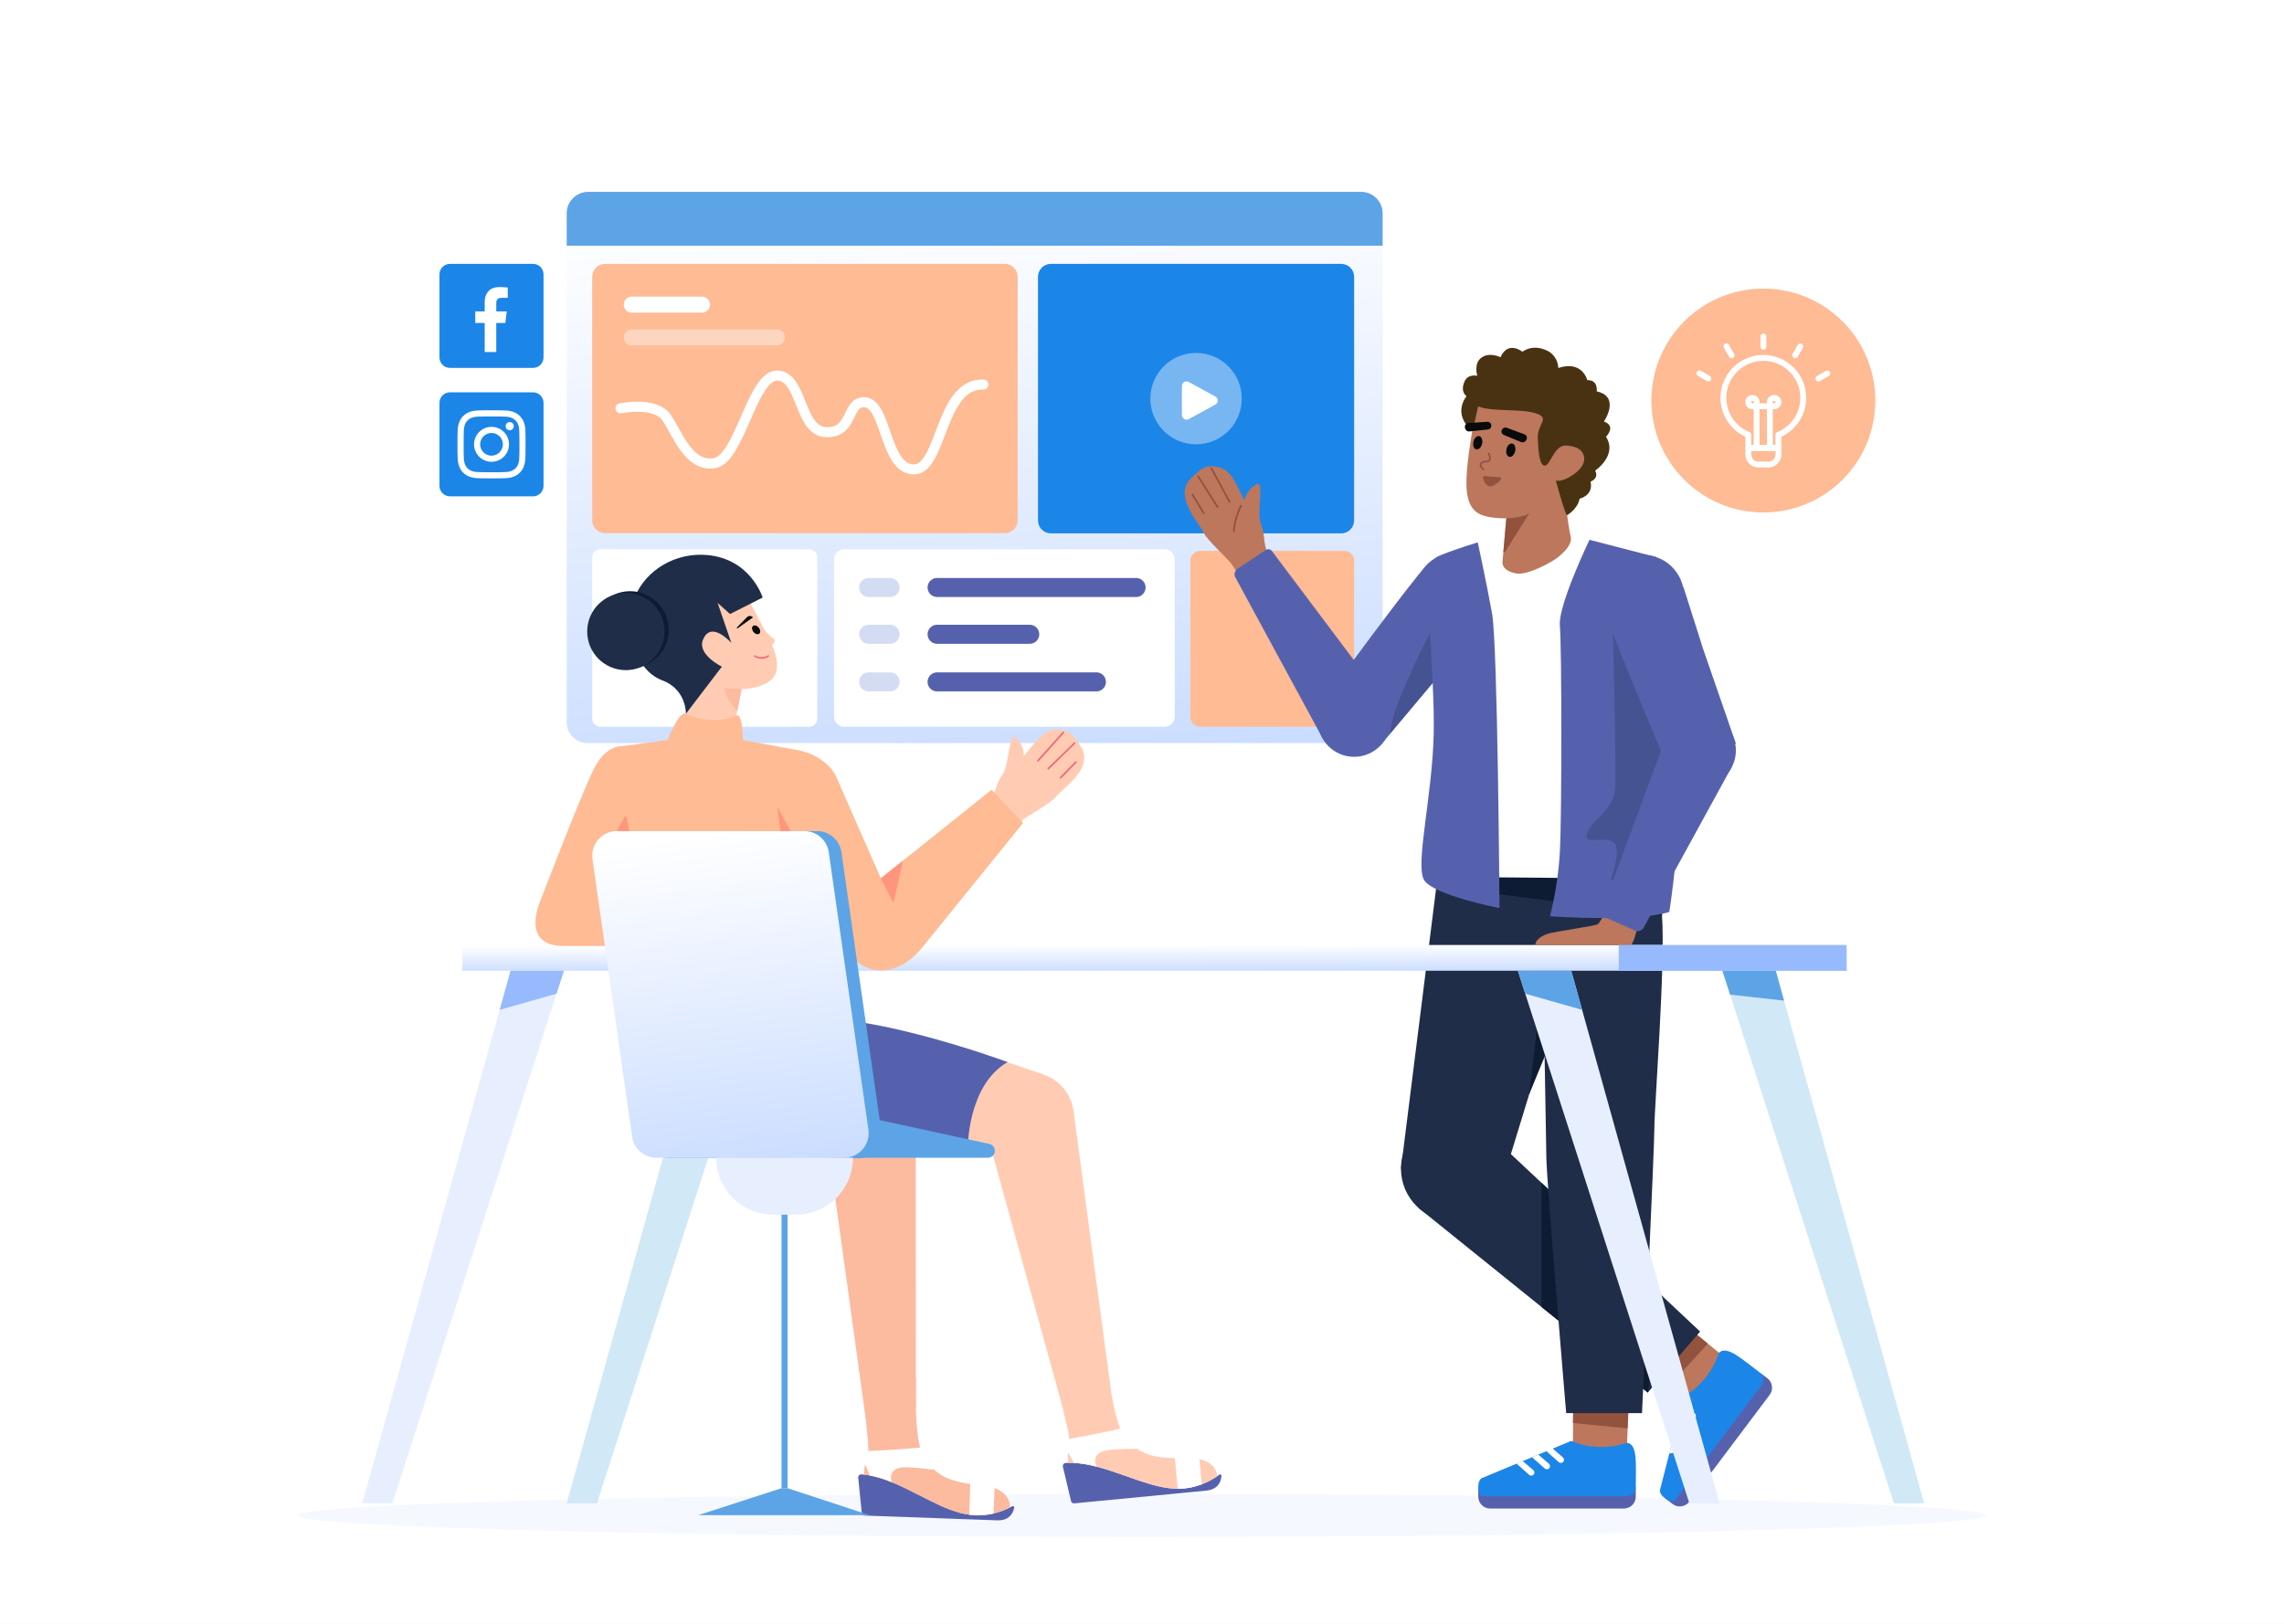
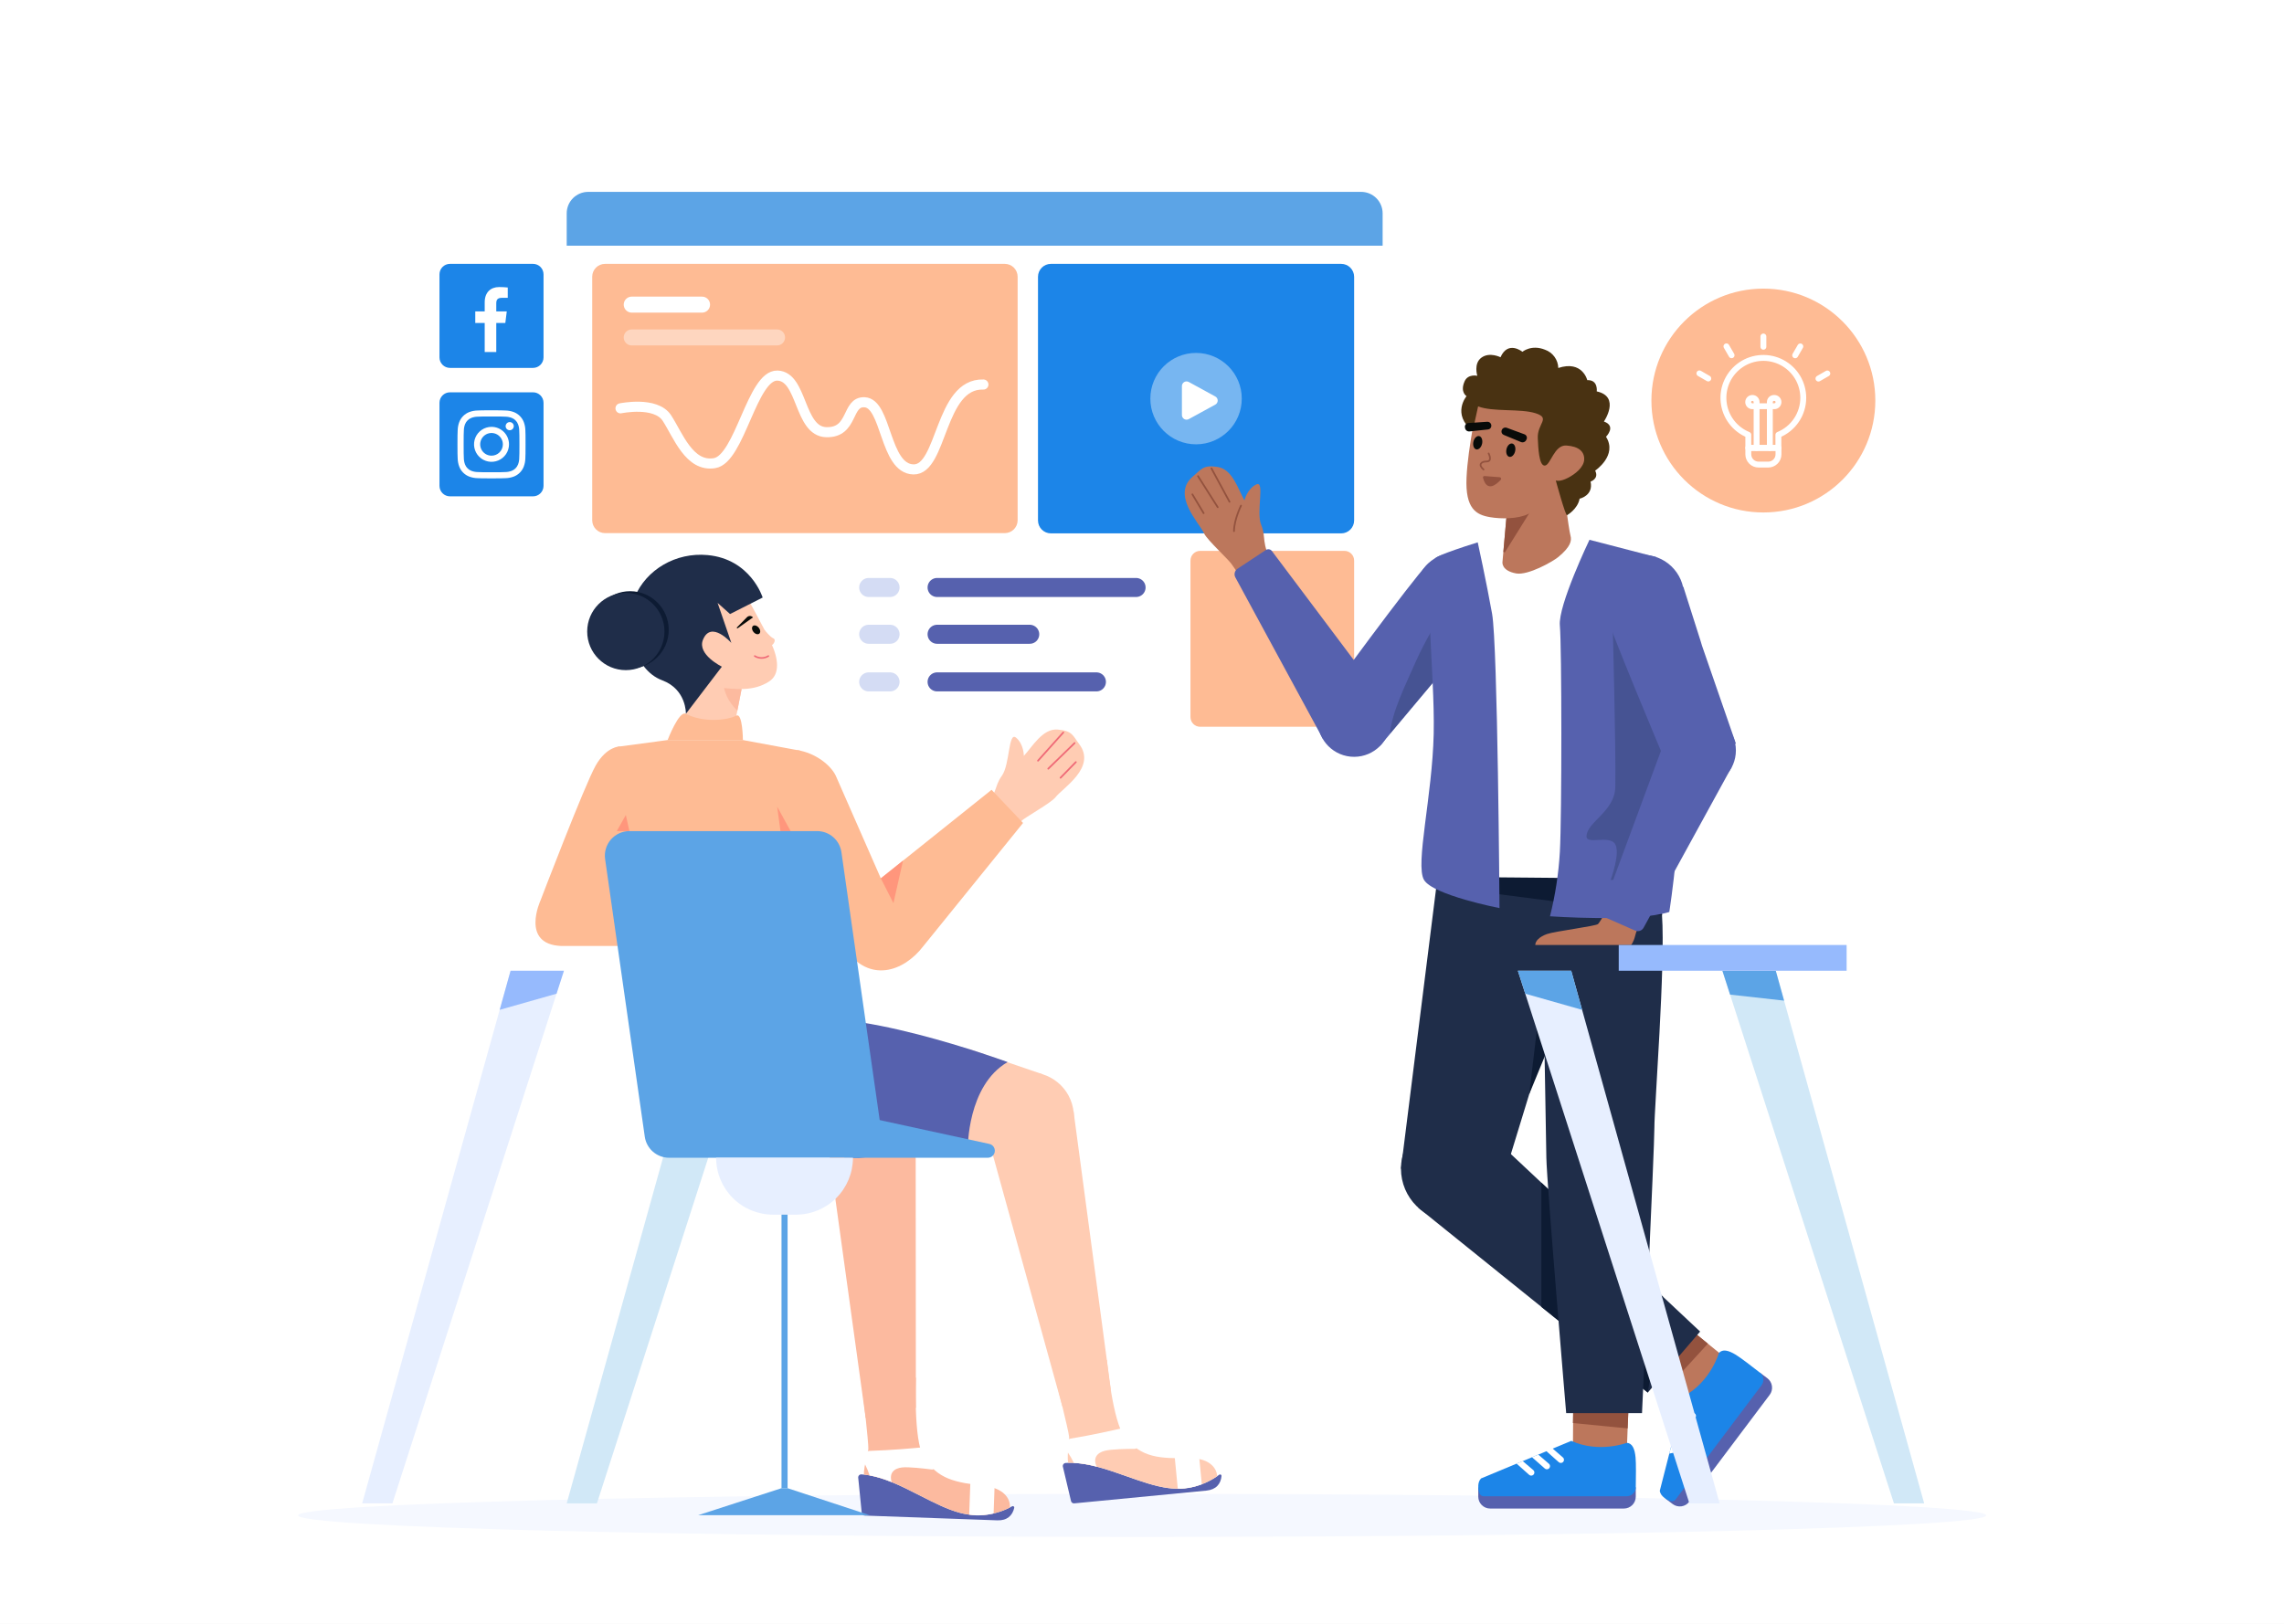
<svg xmlns="http://www.w3.org/2000/svg" width="1440" height="1024" viewBox="0 0 1440 1024" fill="none">
  <rect width="1440" height="1024" fill="white" />
  <g clip-path="url(#clip0)">
    <path d="M720.103 969.224C1013.98 969.224 1252.21 963.138 1252.21 955.63C1252.21 948.123 1013.98 942.036 720.103 942.036C426.231 942.036 188 948.123 188 955.63C188 963.138 426.231 969.224 720.103 969.224Z" fill="#F5F8FF" />
-     <path d="M858.581 121H370.422C363.171 121 357.292 126.879 357.292 134.13V455.46C357.292 462.712 363.171 468.59 370.422 468.59H858.581C865.833 468.59 871.711 462.712 871.711 455.46V134.13C871.711 126.879 865.833 121 858.581 121Z" fill="url(#paint0_linear)" />
+     <path d="M858.581 121H370.422C363.171 121 357.292 126.879 357.292 134.13V455.46C357.292 462.712 363.171 468.59 370.422 468.59H858.581C865.833 468.59 871.711 462.712 871.711 455.46V134.13C871.711 126.879 865.833 121 858.581 121Z" />
    <path d="M847.63 347.39H756.674C753.3 347.39 750.565 350.125 750.565 353.499V452.208C750.565 455.582 753.3 458.317 756.674 458.317H847.63C851.004 458.317 853.739 455.582 853.739 452.208V353.499C853.739 350.125 851.004 347.39 847.63 347.39Z" fill="#FEBB94" />
    <path d="M510.104 346.351H378.546C375.689 346.351 373.373 348.667 373.373 351.524V453.143C373.373 456.001 375.689 458.317 378.546 458.317H510.104C512.961 458.317 515.277 456.001 515.277 453.143V351.524C515.277 348.667 512.961 346.351 510.104 346.351Z" fill="white" />
    <path d="M734.282 346.351H532.207C528.692 346.351 525.842 349.201 525.842 352.716V451.952C525.842 455.467 528.692 458.317 532.207 458.317H734.282C737.797 458.317 740.647 455.467 740.647 451.952V352.716C740.647 349.201 737.797 346.351 734.282 346.351Z" fill="white" />
    <path d="M845.573 166.398H662.594C658.084 166.398 654.428 170.054 654.428 174.564V328.197C654.428 332.706 658.084 336.362 662.594 336.362H845.573C850.083 336.362 853.739 332.706 853.739 328.197V174.564C853.739 170.054 850.083 166.398 845.573 166.398Z" fill="#1C85E8" />
    <path d="M618.38 512.194C629.564 499.838 626.394 496.531 631.638 489.234C636.787 482.121 635.653 461.174 640.569 465.166C645.484 469.157 645.512 476.657 645.512 476.657C650.911 470.845 657.355 459.32 666.782 460.073C676.21 460.827 676.332 463.88 680.477 469.337C691.464 484.01 669.897 496.982 665.423 502.813C662.57 506.456 645.805 515.64 643.626 518.002L634.283 526.415L618.38 512.194Z" fill="#FFCCB3" />
    <path d="M654.428 479.714L670.382 461.905" stroke="#EF6A77" stroke-width="1.078" stroke-linecap="round" />
    <path d="M660.896 484.757L677.511 468.59" stroke="#EF6A77" stroke-width="1.078" stroke-linecap="round" />
    <path d="M668.645 490.474L678.296 480.586" stroke="#EF6A77" stroke-width="1.078" stroke-linecap="round" />
    <path d="M450.862 612.167L357.292 948.062H376.353L484.506 612.167H450.862Z" fill="#D1E8F7" />
    <path d="M450.862 612.167L443.993 636.828L479.844 626.646L484.506 612.167H450.862Z" fill="#5CA4E6" />
    <path d="M1115.74 879.618L1065.05 947.003C1063.86 948.591 1062.08 949.639 1060.12 949.917C1058.15 950.195 1056.15 949.681 1054.57 948.486L1049.86 944.947L1109.55 865.591L1114.26 869.13C1115.85 870.324 1116.89 872.1 1117.17 874.067C1117.45 876.034 1116.94 878.031 1115.74 879.618Z" fill="#5661AE" />
    <path d="M1067.93 840.158L1086.2 855.011L1067.64 883.66L1047.03 867.933L1067.93 840.158Z" fill="#BC775C" />
    <path d="M1076.04 847.395L1053.28 872.224L1047.74 867.855L1069.06 841.662L1076.04 847.395Z" fill="#93523E" stroke="#93523E" />
    <path d="M1083.75 853.169C1083.75 853.169 1078.62 871.217 1061.71 880.462L1046.44 940.164C1046.93 943.591 1050.76 945.792 1053.3 946.608C1053.86 946.784 1054.46 946.782 1055.02 946.601C1055.58 946.421 1056.06 946.072 1056.41 945.601L1110.6 873.567C1111.5 872.365 1111.9 870.857 1111.71 869.365C1111.51 867.874 1110.74 866.518 1109.55 865.591C1104.82 861.879 1097.55 856.283 1094.41 854.363C1089.54 851.394 1086.08 850.707 1083.75 853.169Z" fill="#1C85E8" />
    <path d="M1058.18 892.842L1066.87 890.978C1067.19 890.91 1067.52 890.921 1067.83 891.01C1068.14 891.099 1068.42 891.264 1068.66 891.489C1068.89 891.714 1069.07 891.994 1069.17 892.302C1069.27 892.611 1069.29 892.94 1069.23 893.259C1069.16 893.651 1068.98 894.013 1068.7 894.298C1068.42 894.582 1068.07 894.777 1067.68 894.856L1057.01 897.009L1058.18 892.842Z" fill="white" />
    <path d="M1056.13 902.302L1064.77 900.417C1065.09 900.349 1065.42 900.36 1065.73 900.449C1066.04 900.538 1066.33 900.703 1066.56 900.928C1066.8 901.153 1066.97 901.433 1067.07 901.741C1067.17 902.05 1067.19 902.379 1067.14 902.698C1067.07 903.09 1066.88 903.452 1066.6 903.737C1066.33 904.022 1065.97 904.216 1065.58 904.295L1055.06 906.477L1056.13 902.302Z" fill="white" />
    <path d="M1053.49 912.601L1062.04 910.692C1062.36 910.624 1062.69 910.635 1063 910.724C1063.31 910.813 1063.6 910.977 1063.83 911.203C1064.06 911.428 1064.24 911.707 1064.34 912.016C1064.44 912.325 1064.46 912.653 1064.4 912.973C1064.33 913.365 1064.15 913.727 1063.87 914.011C1063.59 914.296 1063.24 914.49 1062.85 914.569L1052.45 916.667L1053.49 912.601Z" fill="white" />
    <path d="M894.212 761.627L1038.88 878.182L1071.88 839.721L945.392 721.051L894.212 761.627Z" fill="#1F2D49" />
    <path d="M971.808 745.833V824.144L1038.88 878.182L1048.51 817.794L971.808 745.833Z" fill="#0D1B33" />
    <path d="M907.05 547.348L883.27 736.976H949.757L1007.51 548.299L907.05 547.348Z" fill="#1F2D49" />
    <path d="M964.138 689.999L975.305 595.926H1002.76L964.138 689.999Z" fill="#0D1B33" />
    <path d="M1023.82 951.314H939.498C937.512 951.314 935.606 950.525 934.202 949.12C932.797 947.715 932.008 945.81 932.008 943.823V937.936H1031.31V943.823C1031.31 945.81 1030.52 947.715 1029.12 949.12C1027.71 950.525 1025.81 951.314 1023.82 951.314Z" fill="#5661AE" />
    <path d="M1026.61 889.381L1025.73 912.916L991.671 915.3L991.854 889.381H1026.61Z" fill="#BC775C" />
    <path d="M1025.71 900.219L992.181 896.953L992.342 889.9L1026.09 891.191L1025.71 900.219Z" fill="#93523E" stroke="#93523E" />
    <path d="M1025.73 909.851C1025.73 909.851 1008.22 916.597 990.667 908.644L933.775 932.328C931.327 934.776 931.871 939.158 932.749 941.683C932.944 942.236 933.307 942.714 933.786 943.052C934.266 943.389 934.839 943.569 935.425 943.566H1025.56C1027.07 943.567 1028.51 942.978 1029.59 941.925C1030.66 940.872 1031.28 939.44 1031.31 937.936C1031.43 931.918 1031.53 922.749 1031.18 919.08C1030.63 913.409 1029.09 910.226 1025.73 909.851Z" fill="#1C85E8" />
    <path d="M978.648 913.261L985.361 919.085C985.606 919.298 985.795 919.568 985.912 919.87C986.028 920.173 986.068 920.5 986.029 920.823C985.989 921.145 985.871 921.452 985.684 921.718C985.498 921.984 985.249 922.199 984.96 922.346C984.605 922.527 984.204 922.596 983.81 922.545C983.415 922.494 983.045 922.325 982.748 922.061L974.614 914.83L978.648 913.261Z" fill="white" />
    <path d="M969.854 917.308L976.558 923.084C976.803 923.297 976.992 923.566 977.109 923.869C977.225 924.172 977.265 924.499 977.226 924.821C977.186 925.144 977.068 925.451 976.881 925.717C976.695 925.983 976.446 926.198 976.157 926.345C975.802 926.526 975.401 926.595 975.007 926.544C974.612 926.493 974.242 926.324 973.944 926.06L965.876 918.964L969.854 917.308Z" fill="white" />
    <path d="M960.041 921.394L966.704 927.076C966.949 927.289 967.138 927.558 967.255 927.861C967.371 928.164 967.411 928.491 967.372 928.814C967.332 929.136 967.214 929.443 967.027 929.709C966.841 929.975 966.592 930.19 966.303 930.337C965.948 930.518 965.547 930.587 965.153 930.536C964.758 930.485 964.388 930.316 964.091 930.052L956.166 923.007L960.041 921.394Z" fill="white" />
    <path d="M1047.85 548.299C1047.3 557.915 1047.3 567.555 1047.85 577.171C1050.06 608.255 1042.99 699.028 1043.05 710.972C1043.1 722.917 1035.24 891.15 1035.24 891.15H987.436C987.436 891.15 975.217 746.569 974.934 730.022C974.652 713.476 971.808 548.979 971.808 548.979L1047.85 548.299Z" fill="#1F2D49" />
    <path d="M905.61 558.83L1047.85 577.171V548.299L906.347 552.952L905.61 558.83Z" fill="#0D1B33" />
    <path d="M916.514 770.219C934.874 770.219 949.757 755.336 949.757 736.976C949.757 718.616 934.874 703.732 916.514 703.732C898.154 703.732 883.271 718.616 883.271 736.976C883.271 755.336 898.154 770.219 916.514 770.219Z" fill="#1F2D49" />
-     <path d="M1164.25 595.926H291.49V612.167H1164.25V595.926Z" fill="url(#paint1_linear)" />
+     <path d="M1164.25 595.926H291.49V612.167H1164.25V595.926Z" />
    <path fill-rule="evenodd" clip-rule="evenodd" d="M710.291 930.966C697.395 926.409 684.103 921.712 671.85 922.583C671.573 922.602 671.305 922.68 671.062 922.813C670.819 922.945 670.607 923.129 670.443 923.352C670.278 923.574 670.163 923.83 670.107 924.101C670.051 924.372 670.054 924.652 670.117 924.922L675.249 946.6C675.354 947.047 675.618 947.44 675.991 947.707C676.364 947.974 676.821 948.097 677.278 948.053L760.589 940.008C766.732 939.415 769.696 935.777 770.136 930.764C770.148 930.592 770.11 930.42 770.027 930.269C769.944 930.117 769.819 929.994 769.667 929.912C769.515 929.83 769.343 929.793 769.171 929.807C768.999 929.82 768.834 929.883 768.697 929.988C759.504 936.882 747.978 939.905 736.585 938.41C728.36 937.351 719.425 934.194 710.291 930.966Z" fill="#5661AE" />
    <path fill-rule="evenodd" clip-rule="evenodd" d="M665.223 868.418C665.223 868.418 673.817 902.484 674.058 906.14C674.079 908.171 673.95 910.201 673.673 912.214C673.289 915.831 672.862 919.862 673.504 922.506C685.294 922.14 697.974 926.619 710.291 930.97C719.425 934.196 728.358 937.352 736.584 938.41C747.427 939.832 758.412 937.167 767.397 930.932C767.022 924.711 761.122 919.467 750.239 919.573C730.732 919.762 719.936 919.412 709.175 906.277C701.527 896.943 697.837 857.568 697.837 857.568L665.223 868.418Z" fill="#FFCCB3" />
    <path fill-rule="evenodd" clip-rule="evenodd" d="M706.686 900.837C703.092 901.678 688.792 904.961 674.84 907.232C672.129 907.674 671.269 913.273 673.318 916.056C674.731 918.113 675.975 920.281 677.038 922.538C681.899 922.825 686.717 923.615 691.415 924.894C688.937 919.583 691.587 916.108 696.697 914.852C700.732 913.86 710.47 913.691 715.511 913.673C715.788 913.672 716.059 913.591 716.292 913.441C716.524 913.29 716.709 913.077 716.824 912.825C716.939 912.573 716.98 912.293 716.941 912.019C716.903 911.745 716.786 911.487 716.606 911.277L708.121 901.31C707.949 901.107 707.724 900.955 707.47 900.871C707.217 900.788 706.946 900.776 706.686 900.837Z" fill="white" />
    <path fill-rule="evenodd" clip-rule="evenodd" d="M757.71 935.998C748.789 939.454 742.549 938.736 742.549 938.736L740.647 919.032L755.998 918.262L757.71 935.998Z" fill="white" />
    <path d="M657.107 730.974C671.905 726.536 680.303 710.941 675.864 696.144C671.426 681.346 655.832 672.948 641.034 677.386C626.236 681.825 617.838 697.419 622.277 712.217C626.715 727.015 642.309 735.413 657.107 730.974Z" fill="#FFCCB3" />
    <path d="M657.347 677.457L610.975 661.583L589.391 719.731L649.381 730.175L657.347 677.457Z" fill="#FFCCB3" />
    <path d="M676.799 700.465L700.34 876.385L669.803 886.951L623.64 719.92L676.799 700.465Z" fill="#FFCCB3" />
    <path fill-rule="evenodd" clip-rule="evenodd" d="M580.103 943.163C567.92 936.945 555.364 930.536 543.103 929.783C542.826 929.765 542.549 929.807 542.291 929.907C542.033 930.006 541.799 930.161 541.606 930.359C541.414 930.558 541.266 930.797 541.175 931.058C541.084 931.319 541.05 931.597 541.077 931.873L543.304 954.039C543.35 954.495 543.559 954.92 543.894 955.234C544.228 955.548 544.665 955.73 545.124 955.746L628.769 958.759C634.936 958.982 638.354 955.767 639.452 950.855C639.486 950.686 639.471 950.511 639.409 950.35C639.346 950.189 639.238 950.05 639.099 949.949C638.959 949.847 638.793 949.789 638.621 949.779C638.448 949.77 638.277 949.811 638.127 949.896C628.105 955.518 616.282 956.994 605.185 954.009C597.171 951.875 588.731 947.567 580.103 943.163Z" fill="#5661AE" />
    <path fill-rule="evenodd" clip-rule="evenodd" d="M543.677 875.217C543.677 875.217 547.704 910.119 547.461 913.775C547.213 915.791 546.818 917.786 546.278 919.745C545.42 923.28 544.465 927.219 544.753 929.924C556.488 931.116 568.466 937.229 580.102 943.167C588.731 947.57 597.17 951.876 605.184 954.01C615.745 956.85 626.985 955.656 636.714 950.661C637.163 944.445 632.007 938.469 621.204 937.138C601.843 934.753 591.187 932.982 582.253 918.542C575.902 908.281 577.438 868.763 577.438 868.763L543.677 875.217Z" fill="#FCBA9F" />
    <path fill-rule="evenodd" clip-rule="evenodd" d="M580.503 912.821C576.829 913.181 562.221 914.55 548.091 914.961C545.345 915.041 543.755 920.478 545.42 923.507C546.548 925.732 547.496 928.045 548.252 930.423C553.032 931.349 557.704 932.767 562.192 934.655C560.436 929.063 563.522 925.968 568.752 925.396C572.883 924.945 582.559 926.062 587.558 926.709C587.833 926.744 588.112 926.7 588.362 926.582C588.613 926.464 588.824 926.276 588.971 926.042C589.119 925.807 589.196 925.536 589.194 925.259C589.192 924.982 589.11 924.711 588.959 924.479L581.863 913.48C581.719 913.256 581.516 913.075 581.276 912.959C581.036 912.843 580.768 912.795 580.503 912.821Z" fill="white" />
    <path fill-rule="evenodd" clip-rule="evenodd" d="M626.444 954.405C617.144 956.654 611.054 955.12 611.054 955.12L611.767 935.337L627.086 936.598L626.444 954.405Z" fill="white" />
    <path d="M553.76 737.904C569.014 735.455 579.395 721.105 576.947 705.851C574.499 690.597 560.149 680.216 544.895 682.664C529.641 685.112 519.26 699.462 521.708 714.716C524.156 729.97 538.506 740.352 553.76 737.904Z" stroke="#5CA4E6" stroke-width="1.097" stroke-miterlimit="10" />
    <path d="M577.304 710.258L577.437 887.746L545.774 894.192L522.043 722.532L577.304 710.258Z" fill="#FCBA9F" />
    <path d="M494.415 645.456C494.415 645.456 485.902 687.118 497.058 704.527C511.18 726.563 528.452 729.938 541.216 730.175L610.178 724.227C610.178 724.227 609.722 684.577 635.263 669.763C635.263 669.763 530.584 631.129 494.415 645.456Z" fill="#5661AE" />
    <path d="M467.868 432.91L462.39 460.887L430.686 458.735L436.76 428.997L467.868 432.91Z" fill="#FFCCB3" />
    <path d="M467.549 434.537L464.888 448.128C464.888 448.128 457.602 441.918 456.195 432.226L467.549 434.537Z" fill="#FCBA9F" />
    <path d="M420.912 466.69C420.912 466.69 428.133 447.849 432.442 450.137C442.684 455.574 457.644 454.566 464.267 451.298C468.236 449.34 468.387 466.69 468.387 466.69L420.912 466.69Z" fill="#FEBB94" />
    <path d="M420.912 466.69L390.488 470.765C389.653 470.877 388.895 471.31 388.374 471.973C387.853 472.635 387.611 473.474 387.699 474.312L408.941 675.829L517.941 665.129L504.451 473.369L468.387 466.69H420.912Z" fill="#FEBB94" />
    <path d="M498.478 524.11L489.976 508.647L492.068 524.11H498.478Z" fill="#FF967C" />
    <path d="M502.56 473.019C514.054 474.782 523.689 482.441 526.908 489.133L555.342 553.908L625.164 498.068L645.013 518.974L582.25 596.516C569.628 613.139 547.795 619.979 532.925 598.302L509.167 560.986L502.56 473.019Z" fill="#FEBB94" />
    <path d="M555.342 553.908L563.286 569.524L569.332 542.718L555.342 553.908Z" fill="#FF967C" />
    <path d="M390.721 470.734C390.721 470.734 382.511 470.589 375.609 482.668C368.706 494.746 340.752 567.91 340.752 567.91C340.752 567.91 327.983 595.519 353.867 596.554H408.049L390.721 470.734Z" fill="#FEBB94" />
    <path d="M396.834 524.11L394.566 513.977L388.858 524.11H396.834Z" fill="#FF967C" />
    <path d="M540.171 730.105H421.841C418.114 730.105 414.512 728.76 411.697 726.318C408.881 723.877 407.041 720.501 406.514 716.812L381.507 541.782C381.194 539.586 381.356 537.348 381.982 535.22C382.608 533.092 383.685 531.124 385.138 529.448C386.591 527.772 388.388 526.428 390.406 525.507C392.424 524.586 394.616 524.11 396.834 524.11H515.165C518.891 524.11 522.493 525.454 525.309 527.896C528.124 530.337 529.964 533.713 530.491 537.402L555.498 712.433C555.812 714.628 555.65 716.866 555.023 718.994C554.397 721.122 553.321 723.09 551.867 724.766C550.414 726.442 548.618 727.786 546.6 728.707C544.582 729.628 542.389 730.105 540.171 730.105Z" fill="#5CA4E6" />
    <path d="M532.195 730.105H622.816C623.594 730.105 624.359 729.899 625.031 729.508C625.704 729.117 626.262 728.556 626.648 727.88C627.034 727.204 627.234 726.439 627.228 725.661C627.223 724.882 627.012 724.12 626.616 723.45C626.307 722.926 625.893 722.472 625.401 722.116C624.908 721.76 624.347 721.51 623.753 721.381L550.394 705.433L532.195 730.105Z" fill="#5CA4E6" />
-     <path d="M532.195 730.105H413.865C410.138 730.105 406.536 728.76 403.721 726.318C400.905 723.877 399.065 720.501 398.538 716.812L373.532 541.782C373.218 539.586 373.38 537.348 374.006 535.22C374.632 533.092 375.709 531.124 377.162 529.448C378.615 527.772 380.412 526.428 382.43 525.507C384.448 524.586 386.64 524.11 388.858 524.11H507.189C510.915 524.11 514.517 525.454 517.333 527.896C520.148 530.337 521.988 533.713 522.515 537.402L547.522 712.433C547.836 714.628 547.674 716.866 547.048 718.994C546.421 721.122 545.345 723.09 543.892 724.766C542.438 726.442 540.642 727.786 538.624 728.707C536.606 729.628 534.413 730.105 532.195 730.105Z" fill="url(#paint2_linear)" />
+     <path d="M532.195 730.105H413.865C410.138 730.105 406.536 728.76 403.721 726.318C400.905 723.877 399.065 720.501 398.538 716.812L373.532 541.782C373.218 539.586 373.38 537.348 374.006 535.22C374.632 533.092 375.709 531.124 377.162 529.448C378.615 527.772 380.412 526.428 382.43 525.507C384.448 524.586 386.64 524.11 388.858 524.11H507.189C510.915 524.11 514.517 525.454 517.333 527.896C520.148 530.337 521.988 533.713 522.515 537.402L547.522 712.433C547.836 714.628 547.674 716.866 547.048 718.994C546.421 721.122 545.345 723.09 543.892 724.766C542.438 726.442 540.642 727.786 538.624 728.707C536.606 729.628 534.413 730.105 532.195 730.105Z" />
    <path d="M1015.46 569.246C1015.46 569.246 1009.07 581.319 1007.51 582.704C1005.96 584.09 980.278 587.257 975.305 589.038C970.332 590.819 967.957 593.512 967.957 595.926H1028.32C1028.32 595.926 1029.88 594.47 1031.01 589.829C1032.13 585.189 1034.1 583.221 1034.1 583.221L1015.46 569.246Z" fill="#BC775C" />
    <path d="M928.694 379.049C932.664 359.451 923.328 359.956 920.221 356.84C920.221 356.84 908.565 347.228 899.684 356.188C890.283 365.665 836.395 439.285 836.395 439.285L870.113 470.296L876.45 462.733L892.868 443.153L910.428 422.225L912.609 419.843L936.298 393.012C936.298 393.012 926.449 389.367 928.694 379.049Z" fill="#5661AE" />
    <path d="M942.796 382.389C947.341 368.819 940.025 354.133 926.455 349.588C912.884 345.043 898.199 352.359 893.653 365.929C889.108 379.5 896.425 394.185 909.995 398.73C923.565 403.276 938.251 395.959 942.796 382.389Z" fill="#5661AE" />
    <path d="M912.299 419.739C912.978 415.642 914.339 407.45 915.802 399.984L923.582 363.846C923.582 363.846 902.688 394.726 893.062 416.236C885.934 432.355 877.664 448.783 876.296 462.681L892.712 443.1L910.272 422.173L912.299 419.739Z" fill="#465393" />
    <path d="M802.715 356.401C794.703 341.787 798.553 339.307 795.145 330.992C791.787 322.879 797.749 302.766 792.041 305.508C786.334 308.251 784.568 315.539 784.568 315.539C780.664 308.633 777.069 295.928 767.724 294.474C758.379 293.02 757.552 295.961 752.254 300.307C738.163 312.032 756.132 329.652 759.131 336.362C761.062 340.568 775.239 353.391 776.81 356.193L783.946 366.545L802.715 356.401Z" fill="#BC775C" />
    <path d="M775.185 316.445L763.798 295.42" stroke="#93523E" stroke-width="1.078" stroke-linecap="round" />
    <path d="M767.724 319.849L755.313 300.269" stroke="#93523E" stroke-width="1.078" stroke-linecap="round" />
    <path d="M758.86 323.613L751.766 311.755" stroke="#93523E" stroke-width="1.078" stroke-linecap="round" />
    <path d="M777.999 334.953C778.059 327.673 782.428 318.864 782.428 318.864" stroke="#93523E" stroke-width="1.078" stroke-linecap="round" />
    <path d="M870.398 438.699L801.834 347.39C801.397 346.854 800.777 346.498 800.093 346.392C799.409 346.285 798.71 346.436 798.131 346.814L780.177 358.688C779.324 359.266 778.716 360.14 778.472 361.141C778.228 362.142 778.364 363.199 778.855 364.105L833.993 465.79L870.398 438.699Z" fill="#5661AE" />
    <path d="M853.739 477.265C866.42 477.265 876.7 466.985 876.7 454.304C876.7 441.623 866.42 431.343 853.739 431.343C841.058 431.343 830.778 441.623 830.778 454.304C830.778 466.985 841.058 477.265 853.739 477.265Z" fill="#5661AE" />
    <path d="M949.675 336.2C949.675 336.2 916.199 346.849 909.594 349.611C902.989 352.374 902.548 363.426 902.108 371.254C901.8 376.739 907.991 466.805 908.398 518.967C908.485 530.111 906.407 537.182 905.072 543.375C903.738 549.569 905.072 552.94 905.072 552.94L1048.51 554.223C1048.51 554.223 1044.21 372.986 1043.33 366.54C1042.45 360.093 1049.37 354.541 1041.87 351.296L987.097 336.2H949.675Z" fill="white" />
    <path d="M931.675 342.013C931.675 342.013 937.14 367.013 940.721 387.021C944.302 407.029 945.392 572.665 945.392 572.665C945.392 572.665 903.477 564.516 897.8 554.887C892.122 545.257 903.058 501.992 903.909 462.681C904.761 423.37 896.486 362.364 905.174 351.78C905.174 351.781 907.402 349.572 931.675 342.013Z" fill="#5661AE" />
    <path d="M1002.12 340.406C1002.12 340.406 982.233 381.842 983.449 394.471C984.666 407.1 984.735 514.801 983.449 537.287C982.651 550.966 980.567 564.54 977.225 577.828C977.225 577.828 1031.48 581.67 1052.44 575.108C1052.44 575.108 1062.4 512.452 1055.86 490.069C1049.33 467.686 1044.34 351.356 1044.34 351.356L1002.12 340.406Z" fill="#5661AE" />
    <path d="M1016.8 396.089C1016.8 396.089 1018.83 471.184 1018.41 496.215C1018.15 511.813 1000.31 518.419 1000.26 527.45C1000.23 532.793 1014.34 526.538 1018.15 532.062C1021.95 537.585 1015.45 554.887 1015.45 554.887L1048.51 554.223L1061.76 489.954L1033.85 392.224L1016.8 396.089Z" fill="#465393" />
    <path d="M950.363 319.462L947.258 354.459C947.258 354.459 946.43 359.895 955.871 361.615C963.368 362.98 978.947 354.171 982.464 351.269C990.28 344.819 991.002 340.916 990.176 337.927C988.993 333.644 985.126 303.464 985.126 303.464L950.363 319.462Z" fill="#BC775C" />
    <path d="M948.324 348.103L950.237 326.532L966.901 318.301L948.324 348.103Z" fill="#93523E" stroke="#93523E" />
    <path d="M931.839 253.224C931.839 253.224 925.455 281.817 924.606 301.29C923.749 320.937 930.769 324.678 939.473 326.145C946.338 327.302 957.017 327.386 963.733 324.033C975.977 317.918 996.08 303.077 998.711 300.198C1002.79 295.74 1002.51 275.857 986.948 270.94C975.631 267.363 946.776 236.998 931.839 253.224Z" fill="#BC775C" />
    <path d="M931.902 256.273C941.185 259.912 958.657 257.521 968.254 260.636C977.838 263.759 969.117 267.056 969.535 276.315C969.804 282.312 970.26 293.772 973.94 293.62C977.62 293.469 979.788 280.454 987.549 280.95C995.308 281.456 998.968 284.77 998.797 289.733C998.63 294.687 993.053 299.004 988.654 301.296C983.147 304.148 980.874 302.952 980.874 302.952C980.874 302.952 987.072 325.772 988.008 324.868C988.008 324.868 994.693 321.095 995.899 314.49C995.899 314.49 1004.77 312.568 1002.81 303.695C1002.81 303.695 1008.33 301.922 1005.71 296.785C1005.71 296.785 1019.99 287.183 1012.55 275.433C1012.55 275.433 1019.32 268.677 1011.23 265.82C1011.23 265.82 1021.95 250.158 1006.7 246.819C1006.7 246.819 1007.72 239.447 1000.74 239.728C1000.74 239.728 997.693 227.048 982.462 232.049C982.389 229.51 981.551 227.052 980.057 224.998C978.563 222.944 976.482 221.389 974.089 220.538C965.463 217.064 959.849 221.845 959.849 221.845C959.849 221.845 950.796 214.461 946.029 225.287C946.029 225.287 939.182 221.787 934.049 225.506C928.908 229.213 931.407 236.984 931.407 236.984C931.407 236.984 925.532 235.607 923.388 240.473C920.36 247.32 924.612 249.815 924.612 249.815C924.612 249.815 915.047 261.123 928.498 271.834L931.902 256.273Z" fill="#493212" />
    <path d="M955.264 284.501C955.769 282.188 954.95 280.045 953.435 279.714C951.92 279.383 950.283 280.99 949.778 283.302C949.272 285.614 950.091 287.757 951.606 288.088C953.121 288.419 954.759 286.813 955.264 284.501Z" fill="#080B09" />
    <path d="M934.418 279.806C934.923 277.494 934.105 275.351 932.59 275.02C931.075 274.689 929.437 276.295 928.932 278.608C928.427 280.92 929.245 283.063 930.76 283.394C932.275 283.725 933.913 282.119 934.418 279.806Z" fill="#080B09" />
    <path d="M938.539 285.946C938.539 285.946 941.128 290.932 937.387 291.008C933.813 290.958 931.731 293.055 935.336 296.094" stroke="#93523E" stroke-width="1.078" stroke-linecap="round" />
    <path d="M935.889 300.704L935.905 300.706L935.921 300.707C938.138 300.866 942.565 301.185 945.508 301.446L945.508 301.446L945.513 301.446C945.599 301.453 945.682 301.483 945.752 301.533C945.822 301.584 945.876 301.652 945.91 301.732C945.944 301.811 945.955 301.898 945.943 301.983C945.931 302.065 945.898 302.143 945.846 302.208C945.199 302.921 944.347 303.769 943.4 304.5C942.443 305.239 941.422 305.833 940.439 306.069C939.477 306.301 938.57 306.188 937.758 305.537C936.922 304.865 936.122 303.572 935.525 301.297L935.515 301.258L935.499 301.221C935.472 301.161 935.462 301.094 935.47 301.029C935.477 300.963 935.502 300.901 935.542 300.848C935.582 300.795 935.635 300.754 935.696 300.729C935.757 300.703 935.823 300.695 935.889 300.704Z" fill="#93523E" stroke="#93523E" />
    <path d="M962.528 276.881L962.32 277.3C962.071 277.937 961.58 278.449 960.955 278.726C960.329 279.002 959.62 279.02 958.982 278.775L948.119 274.279C947.585 274.083 947.143 273.693 946.882 273.187C946.621 272.681 946.559 272.095 946.709 271.546C946.786 271.205 946.933 270.884 947.143 270.605C947.352 270.325 947.618 270.094 947.924 269.925C948.229 269.756 948.567 269.653 948.915 269.625C949.263 269.596 949.613 269.641 949.942 269.758L961.012 273.836C961.315 273.931 961.595 274.087 961.837 274.293C962.078 274.5 962.275 274.753 962.417 275.037C962.558 275.321 962.641 275.631 962.66 275.948C962.679 276.265 962.634 276.582 962.528 276.881Z" fill="#080B09" />
    <path d="M925.875 266.768L937.646 265.975C937.995 265.955 938.343 266.01 938.669 266.136C938.995 266.262 939.29 266.455 939.536 266.703C939.781 266.951 939.972 267.249 940.094 267.576C940.216 267.903 940.267 268.252 940.244 268.601C940.234 269.17 940.01 269.715 939.616 270.127C939.223 270.539 938.69 270.788 938.121 270.826L926.432 272.079C925.751 272.134 925.075 271.918 924.553 271.476C924.031 271.035 923.704 270.405 923.644 269.724L923.563 269.264C923.546 268.947 923.592 268.629 923.699 268.331C923.807 268.032 923.974 267.758 924.19 267.525C924.405 267.292 924.666 267.105 924.956 266.975C925.245 266.845 925.558 266.775 925.875 266.768Z" fill="#080B09" />
    <path d="M1045.42 369.364C1030.64 355.889 1026.28 364.158 1022.01 365.223C1022.01 365.223 1007.78 370.284 1010.9 382.507C1014.2 395.441 1049.67 479.498 1049.67 479.498L1094.43 468.902L1090.37 457.18L1082.01 433.035L1073.08 407.218L1072.15 404.122L1061.3 370.014C1061.3 370.014 1053.12 376.591 1045.42 369.364Z" fill="#5661AE" />
    <path d="M1052.7 395.518C1063.57 386.211 1064.84 369.853 1055.53 358.982C1046.22 348.11 1029.86 346.842 1018.99 356.149C1008.12 365.456 1006.85 381.814 1016.16 392.685C1025.47 403.557 1041.82 404.825 1052.7 395.518Z" fill="#5661AE" />
    <path d="M1049.33 467.686L1009.74 574.79C1009.53 575.448 1009.57 576.162 1009.85 576.794C1010.13 577.426 1010.63 577.932 1011.27 578.214L1030.97 586.869C1031.92 587.273 1032.99 587.31 1033.96 586.973C1034.93 586.636 1035.75 585.949 1036.24 585.045L1091.83 483.603L1049.33 467.686Z" fill="#5661AE" />
    <path d="M1071.47 496.192C1084.15 496.192 1094.43 485.912 1094.43 473.231C1094.43 460.55 1084.15 450.27 1071.47 450.27C1058.79 450.27 1048.51 460.55 1048.51 473.231C1048.51 485.912 1058.79 496.192 1071.47 496.192Z" fill="#5661AE" />
    <path d="M451.502 730.105H537.767C537.767 739.622 533.987 748.749 527.257 755.479C520.527 762.208 511.4 765.989 501.883 765.989H487.387C477.87 765.989 468.742 762.208 462.013 755.479C455.283 748.749 451.502 739.622 451.502 730.105Z" fill="#E7EFFF" />
    <path d="M496.55 765.989H492.72V938.481H496.55V765.989Z" fill="#5CA4E6" />
    <path d="M492.72 938.481L440.138 955.52H548.316L496.55 938.481H492.72Z" fill="#5CA4E6" />
    <path d="M321.906 612.167L228.336 948.062H247.397L355.549 612.167H321.906Z" fill="#E7EFFF" />
    <path d="M321.906 612.167L315.036 636.828L350.887 626.646L355.549 612.167H321.906Z" fill="#96BAFD" />
    <path d="M1119.57 612.167L1213.14 948.062H1194.08L1085.92 612.167H1119.57Z" fill="#D1E8F7" />
    <path d="M1119.57 612.167L1124.82 631.021L1090.77 627.218L1085.92 612.167H1119.57Z" fill="#5CA4E6" />
    <path d="M469.307 373.601C469.307 373.601 481.889 396.304 486.253 405.674C490.617 415.043 492.109 425.151 484.841 429.803C474.953 436.134 464.011 434.727 452.219 433.41C442.011 432.269 429.22 403.546 430.787 396.494C432.354 389.442 450.106 361.155 469.307 373.601Z" fill="#FFCCB3" />
    <path d="M478.688 399.623C479.605 398.882 479.463 397.187 478.371 395.837C477.279 394.487 475.652 393.992 474.735 394.733C473.819 395.474 473.961 397.169 475.053 398.519C476.144 399.87 477.772 400.364 478.688 399.623Z" fill="#080B09" />
    <path d="M465.135 396.171L474.735 389.344C474.501 389.072 474.212 388.852 473.887 388.698C473.563 388.545 473.21 388.461 472.851 388.452C472.492 388.443 472.136 388.51 471.804 388.647C471.472 388.785 471.173 388.99 470.926 389.25L464.566 395.698C464.34 395.881 464.796 396.445 465.135 396.171Z" fill="#080B09" />
    <path d="M484.437 413.714C483.148 414.516 481.661 414.94 480.143 414.94C478.625 414.94 477.137 414.516 475.848 413.714" stroke="#EF6A77" stroke-miterlimit="10" stroke-linecap="round" />
    <path d="M460.283 387.218L480.84 376.821C480.84 376.821 473.385 352.573 446.076 350.04C426.041 348.181 407.419 359.227 400.203 376.483C392.986 393.74 399.157 422.171 417.459 428.997C432.94 434.77 432.442 450.137 432.442 450.137L455.11 420.41C455.11 420.41 439.427 412.78 443.188 403.467C448.286 390.841 461.098 405.437 461.098 405.437L452.429 380.206L460.283 387.218Z" fill="#1F2D49" />
    <path d="M482.008 397.178C482.008 397.178 485.437 401.645 487.512 402.507C489.586 403.369 487.729 406.542 486.347 406.983C484.965 407.424 481.22 399.287 482.008 397.178Z" fill="#FFCCB3" />
    <path d="M397.26 421.536C410.713 421.536 421.618 410.631 421.618 397.178C421.618 383.726 410.713 372.82 397.26 372.82C383.808 372.82 372.902 383.726 372.902 397.178C372.902 410.631 383.808 421.536 397.26 421.536Z" fill="#0D1B33" />
    <path d="M394.566 422.606C408.019 422.606 418.924 411.701 418.924 398.248C418.924 384.796 408.019 373.89 394.566 373.89C381.114 373.89 370.208 384.796 370.208 398.248C370.208 411.701 381.114 422.606 394.566 422.606Z" fill="#1F2D49" />
    <path d="M633.476 166.398H381.487C377.006 166.398 373.373 170.031 373.373 174.512V328.086C373.373 332.567 377.006 336.2 381.487 336.2H633.476C637.957 336.2 641.59 332.567 641.59 328.086V174.512C641.59 170.031 637.957 166.398 633.476 166.398Z" fill="#FEBB94" />
    <path d="M547.68 370.477H561.153" stroke="#D4DCF4" stroke-width="12" stroke-miterlimit="10" stroke-linecap="round" />
    <path d="M590.807 370.477H716.263" stroke="#5661AE" stroke-width="12" stroke-miterlimit="10" stroke-linecap="round" />
    <path d="M547.68 399.986H561.153" stroke="#D4DCF4" stroke-width="12" stroke-miterlimit="10" stroke-linecap="round" />
    <path d="M590.807 399.986H649.219" stroke="#5661AE" stroke-width="12" stroke-miterlimit="10" stroke-linecap="round" />
    <path d="M547.68 430.012H561.153" stroke="#D4DCF4" stroke-width="12" stroke-miterlimit="10" stroke-linecap="round" />
    <path d="M590.807 430.012H691.259" stroke="#5661AE" stroke-width="12" stroke-miterlimit="10" stroke-linecap="round" />
    <path d="M391.209 257.498C391.209 257.498 413.415 252.821 420.458 263.62C427.501 274.419 434.544 294.706 450.509 292.075C466.473 289.445 474.178 236.384 490.142 236.853C506.106 237.323 503.567 272.072 520.94 272.541C538.313 273.011 533.471 253.121 545.07 253.665C559.141 254.324 557.564 295.549 575.876 296.018C594.188 296.488 592.31 241.552 620.013 242.491" stroke="white" stroke-width="6.357" stroke-miterlimit="10" stroke-linecap="round" />
    <path d="M398.29 192.103H442.624" stroke="white" stroke-width="10.083" stroke-miterlimit="10" stroke-linecap="round" />
    <path opacity="0.4" d="M398.29 212.793H489.909" stroke="white" stroke-width="10.083" stroke-miterlimit="10" stroke-linecap="round" />
    <path opacity="0.4" d="M754.084 280.202C770.001 280.202 782.905 267.298 782.905 251.38C782.905 235.463 770.001 222.559 754.084 222.559C738.166 222.559 725.262 235.463 725.262 251.38C725.262 267.298 738.166 280.202 754.084 280.202Z" fill="white" />
    <path d="M745.167 243.445V261.738C745.167 262.245 745.299 262.744 745.55 263.184C745.802 263.625 746.163 263.993 746.599 264.251C747.035 264.51 747.531 264.65 748.038 264.659C748.546 264.668 749.046 264.545 749.491 264.301L766.213 255.155C766.673 254.903 767.056 254.533 767.324 254.082C767.591 253.631 767.732 253.116 767.732 252.592C767.732 252.067 767.591 251.553 767.324 251.102C767.056 250.651 766.673 250.28 766.213 250.028L749.491 240.882C749.046 240.639 748.545 240.515 748.038 240.524C747.531 240.533 747.035 240.674 746.599 240.932C746.163 241.191 745.802 241.558 745.551 241.999C745.3 242.44 745.167 242.938 745.167 243.445Z" fill="white" />
    <path d="M370.828 121H858.175C861.765 121 865.208 122.426 867.747 124.965C870.285 127.503 871.711 130.946 871.711 134.536V154.927H357.292V134.536C357.292 130.946 358.718 127.503 361.257 124.965C363.795 122.426 367.238 121 370.828 121V121Z" fill="#5CA4E6" />
    <path d="M1164.25 595.926H1020.57V612.167H1164.25V595.926Z" fill="#96BAFD" />
    <path d="M990.611 612.167L1084.18 948.062H1065.12L956.968 612.167H990.611Z" fill="#E7EFFF" />
    <path d="M990.611 612.167L997.481 636.828L961.63 626.646L956.968 612.167H990.611Z" fill="#5CA4E6" />
    <path d="M1111.76 323.175C1150.74 323.175 1182.34 291.574 1182.34 252.592C1182.34 213.609 1150.74 182.008 1111.76 182.008C1072.77 182.008 1041.17 213.609 1041.17 252.592C1041.17 291.574 1072.77 323.175 1111.76 323.175Z" fill="#FEBB94" />
    <path d="M1136.91 250.876C1136.91 246.311 1135.67 241.831 1133.32 237.917C1130.97 234.003 1127.6 230.802 1123.57 228.657C1119.54 226.511 1115 225.502 1110.44 225.737C1105.88 225.972 1101.47 227.442 1097.69 229.991C1093.9 232.54 1090.88 236.07 1088.94 240.205C1087 244.34 1086.23 248.923 1086.7 253.465C1087.17 258.006 1088.86 262.334 1091.6 265.985C1094.34 269.637 1098.03 272.475 1102.26 274.195V282.455H1121.22V274.195C1125.86 272.308 1129.83 269.082 1132.62 264.928C1135.42 260.775 1136.91 255.882 1136.91 250.876V250.876Z" stroke="white" stroke-width="3.718" stroke-linecap="round" stroke-linejoin="round" />
    <path d="M1102.26 282.455H1121.29V286.506C1121.29 288.222 1120.61 289.868 1119.39 291.082C1118.18 292.296 1116.53 292.978 1114.82 292.978H1108.73C1107.01 292.978 1105.37 292.296 1104.15 291.082C1102.94 289.868 1102.26 288.222 1102.26 286.506V282.455V282.455Z" stroke="white" stroke-width="3.718" stroke-linecap="round" stroke-linejoin="round" />
    <path d="M1107.49 282.455V253.558C1107.49 252.866 1107.21 252.203 1106.72 251.714C1106.23 251.225 1105.57 250.95 1104.88 250.95H1104.8C1104.11 250.95 1103.44 251.225 1102.96 251.714C1102.47 252.203 1102.19 252.866 1102.19 253.558V253.558C1102.19 253.9 1102.26 254.239 1102.39 254.556C1102.52 254.872 1102.71 255.159 1102.96 255.402C1103.2 255.644 1103.49 255.836 1103.8 255.967C1104.12 256.098 1104.46 256.165 1104.8 256.165H1118.68C1119.02 256.165 1119.36 256.098 1119.68 255.967C1119.99 255.836 1120.28 255.644 1120.52 255.402C1120.77 255.159 1120.96 254.872 1121.09 254.556C1121.22 254.239 1121.29 253.9 1121.29 253.558V253.558C1121.29 252.866 1121.01 252.203 1120.52 251.714C1120.03 251.225 1119.37 250.95 1118.68 250.95H1118.45C1117.76 250.95 1117.1 251.225 1116.61 251.714C1116.12 252.203 1115.84 252.866 1115.84 253.558V282.455" stroke="white" stroke-width="3.718" stroke-linecap="round" stroke-linejoin="round" />
    <path d="M1111.77 212.205V218.665" stroke="white" stroke-width="3.718" stroke-linecap="round" stroke-linejoin="round" />
    <path d="M1088.48 218.428L1091.71 224.023" stroke="white" stroke-width="3.718" stroke-linecap="round" stroke-linejoin="round" />
    <path d="M1071.43 235.461L1077.02 238.691" stroke="white" stroke-width="3.718" stroke-linecap="round" stroke-linejoin="round" />
    <path d="M1152.08 235.516L1146.49 238.746" stroke="white" stroke-width="3.718" stroke-linecap="round" stroke-linejoin="round" />
    <path d="M1135.05 218.46L1131.82 224.054" stroke="white" stroke-width="3.718" stroke-linecap="round" stroke-linejoin="round" />
    <path d="M336.066 166.398H283.699C280.043 166.398 277.08 169.362 277.08 173.018V225.384C277.08 229.04 280.043 232.004 283.699 232.004H336.066C339.722 232.004 342.685 229.04 342.685 225.384V173.018C342.685 169.362 339.722 166.398 336.066 166.398Z" fill="#1C85E8" />
    <path d="M336.066 247.399H283.699C280.043 247.399 277.08 250.363 277.08 254.018V306.385C277.08 310.041 280.043 313.004 283.699 313.004H336.066C339.722 313.004 342.685 310.041 342.685 306.385V254.018C342.685 250.363 339.722 247.399 336.066 247.399Z" fill="#1C85E8" />
    <path d="M331.231 271.359C331.197 269.58 330.859 267.819 330.234 266.152C329.681 264.726 328.837 263.431 327.756 262.349C326.674 261.268 325.379 260.424 323.953 259.871C322.286 259.247 320.525 258.909 318.746 258.874C316.448 258.765 315.719 258.739 309.891 258.739C304.063 258.739 303.333 258.765 301.044 258.865C299.264 258.9 297.504 259.237 295.837 259.863C294.411 260.415 293.116 261.259 292.034 262.341C290.953 263.422 290.109 264.718 289.556 266.144C288.931 267.81 288.594 269.571 288.559 271.351C288.45 273.649 288.424 274.378 288.424 280.206C288.424 286.034 288.45 286.763 288.55 289.052C288.585 290.832 288.922 292.593 289.548 294.26C290.101 295.686 290.944 296.981 292.026 298.063C293.107 299.144 294.402 299.988 295.829 300.54C297.495 301.165 299.256 301.503 301.036 301.538C303.325 301.639 304.055 301.664 309.883 301.664C315.71 301.664 316.44 301.639 318.729 301.538C320.509 301.503 322.27 301.166 323.936 300.54C325.363 299.989 326.658 299.145 327.74 298.064C328.822 296.982 329.665 295.686 330.217 294.26C330.842 292.593 331.179 290.832 331.215 289.052C331.315 286.763 331.341 286.034 331.341 280.206C331.341 274.378 331.332 273.649 331.231 271.359ZM327.366 288.885C327.352 290.245 327.102 291.593 326.628 292.868C326.27 293.794 325.723 294.634 325.021 295.336C324.319 296.038 323.478 296.585 322.553 296.943C321.277 297.417 319.93 297.666 318.57 297.681C316.306 297.782 315.627 297.807 309.899 297.807C304.172 297.807 303.485 297.782 301.229 297.681C299.868 297.667 298.521 297.418 297.246 296.943C296.314 296.601 295.471 296.054 294.781 295.341C294.07 294.649 293.523 293.807 293.179 292.876C292.705 291.601 292.456 290.253 292.441 288.893C292.34 286.629 292.315 285.95 292.315 280.223C292.315 274.495 292.34 273.808 292.441 271.552C292.455 270.192 292.704 268.844 293.179 267.569C293.521 266.636 294.071 265.792 294.789 265.104C295.481 264.393 296.323 263.846 297.254 263.502C298.529 263.029 299.877 262.779 301.237 262.764C303.501 262.664 304.181 262.639 309.908 262.639C315.643 262.639 316.322 262.664 318.578 262.764C319.938 262.778 321.286 263.028 322.561 263.502C323.493 263.844 324.335 264.391 325.026 265.104C325.737 265.796 326.284 266.639 326.628 267.569C327.102 268.845 327.351 270.192 327.366 271.552C327.467 273.816 327.492 274.495 327.492 280.223C327.492 285.95 327.467 286.621 327.366 288.885Z" fill="white" />
    <path d="M309.891 269.179C307.71 269.179 305.578 269.826 303.765 271.038C301.952 272.249 300.538 273.971 299.704 275.986C298.869 278.001 298.651 280.218 299.076 282.357C299.502 284.496 300.552 286.461 302.094 288.003C303.636 289.545 305.601 290.595 307.74 291.021C309.879 291.446 312.096 291.228 314.111 290.393C316.126 289.559 317.848 288.145 319.059 286.332C320.271 284.519 320.918 282.387 320.918 280.206C320.917 277.282 319.755 274.477 317.687 272.41C315.619 270.342 312.815 269.18 309.891 269.179ZM309.891 287.359C308.476 287.359 307.093 286.939 305.917 286.153C304.741 285.367 303.824 284.25 303.283 282.943C302.741 281.636 302.6 280.198 302.876 278.81C303.152 277.423 303.833 276.148 304.833 275.148C305.834 274.148 307.108 273.467 308.496 273.191C309.883 272.915 311.321 273.056 312.628 273.598C313.935 274.139 315.052 275.056 315.838 276.232C316.624 277.408 317.044 278.791 317.044 280.206C317.043 282.103 316.29 283.922 314.948 285.263C313.607 286.605 311.788 287.358 309.891 287.359Z" fill="white" />
    <path d="M323.928 268.743C323.928 269.252 323.777 269.75 323.494 270.174C323.211 270.597 322.809 270.927 322.339 271.122C321.869 271.317 321.351 271.368 320.852 271.268C320.352 271.169 319.894 270.924 319.533 270.564C319.173 270.204 318.928 269.745 318.829 269.246C318.729 268.746 318.78 268.229 318.975 267.758C319.17 267.288 319.5 266.886 319.923 266.603C320.347 266.32 320.844 266.169 321.354 266.169C322.036 266.169 322.691 266.44 323.174 266.923C323.657 267.406 323.928 268.06 323.928 268.743Z" fill="white" />
    <path d="M316.384 187.821H320.123V181.308C318.314 181.11 316.495 181.013 314.676 181.02C309.284 181.02 305.591 184.411 305.591 190.644V196.379H299.642V203.66H305.591V221.979H312.885V203.662H318.594L319.5 196.381H312.884V191.365C312.885 189.261 313.452 187.821 316.384 187.821H316.384Z" fill="white" />
  </g>
  <defs>
    <linearGradient id="paint0_linear" x1="601.695" y1="120.174" x2="656.027" y2="861.822" gradientUnits="userSpaceOnUse">
      <stop stop-color="white" />
      <stop offset="1" stop-color="#94B9FF" />
    </linearGradient>
    <linearGradient id="paint1_linear" x1="706.141" y1="595.887" x2="706.211" y2="630.727" gradientUnits="userSpaceOnUse">
      <stop stop-color="white" />
      <stop offset="1" stop-color="#94B9FF" />
    </linearGradient>
    <linearGradient id="paint2_linear" x1="456.188" y1="523.62" x2="511.893" y2="958.37" gradientUnits="userSpaceOnUse">
      <stop stop-color="white" />
      <stop offset="1" stop-color="#94B9FF" />
    </linearGradient>
    <clipPath id="clip0">
      <rect width="1064.21" height="848.224" fill="white" transform="translate(188 121)" />
    </clipPath>
  </defs>
</svg>
